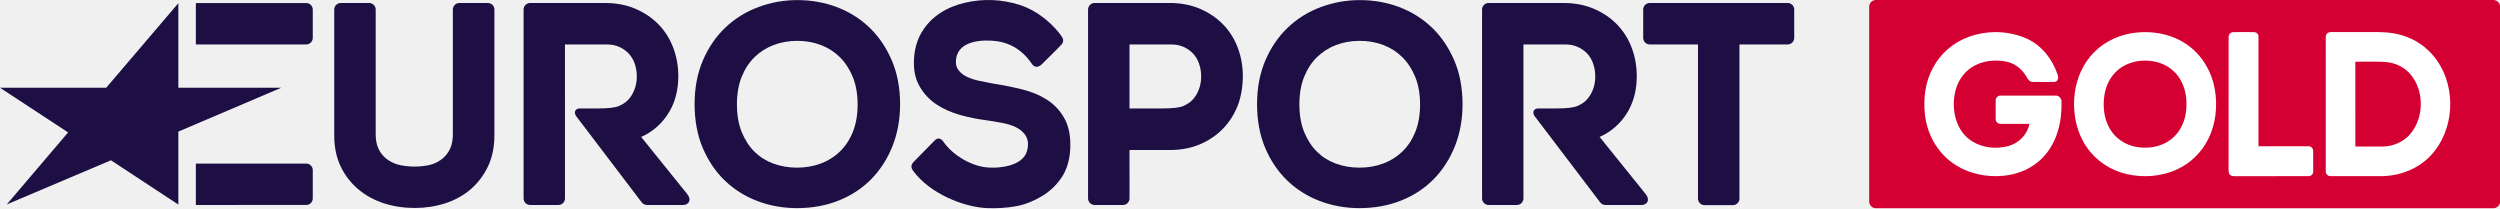
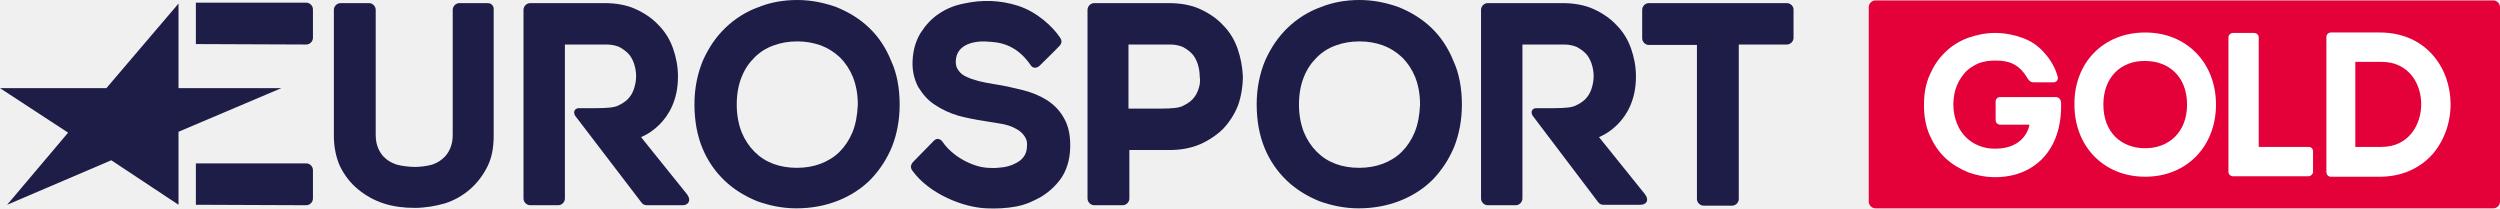
- <svg xmlns="http://www.w3.org/2000/svg" id="Layer_1" width="2353.2" height="196" enable-background="new 0 0 1000 81.58" space="preserve" version="1.1" viewBox="0 0 2353.2 196">
-   <link id="dark-mode" href="" rel="stylesheet" type="text/css" />
-   <style id="dark-mode-custom-style" type="text/css" />
-   <g id="g4578" transform="translate(0 114.42)" fill="#1d0f44">
-     <polygon id="polygon2" transform="matrix(2.4025 0 0 2.4025 0 -114.42)" points="41.612 34.374 69.876 1.249 69.876 34.374 110.21 34.374 69.876 51.557 69.876 80.149 43.466 62.794 2.643 80.099 26.683 51.881 0 34.374" />
-     <path id="path4" d="m288.24-72.587c3.394 0 6.156-2.762 6.156-6.156l0.012-26.646c0-3.394-2.762-6.157-6.157-6.157h-103.9v38.971z" stroke-width="2.402" />
-     <path id="path6" d="m288.24 78.503c3.394 0 6.156-2.762 6.156-6.156l0.012-26.646c0-3.394-2.762-6.157-6.157-6.157h-103.9v38.971z" stroke-width="2.402" />
-     <path id="path8" d="m1682.7-111.62h-129.81c-3.407 0-6.181 2.774-6.181 6.169v26.694c0 3.407 2.774 6.181 6.181 6.181h45.382v145.1c0 3.394 2.774 6.169 6.181 6.169h26.682c3.407 0 6.181-2.774 6.181-6.169v-145.1h45.383c3.407 0 6.169-2.774 6.169-6.181v-26.694c0-3.394-2.762-6.169-6.169-6.169" stroke-width="2.402" />
-     <path id="path10" d="m1165.3-68.956c-3.079-8.383-7.678-15.805-13.651-22.083-5.974-6.242-13.311-11.279-21.815-14.978-8.541-3.711-18.25-5.597-28.872-5.597h-70.629c-3.394 0-6.168 2.774-6.168 6.181v177.77c0 3.419 2.774 6.181 6.168 6.181h26.682c3.407 0 6.181-2.762 6.181-6.181l-0.012-45.541h37.778c10.609 0 20.27-1.837 28.714-5.451 8.444-3.626 15.744-8.627 21.718-14.868 5.962-6.242 10.573-13.542 13.736-21.73 3.139-8.115 4.733-18.433 4.733-27.448 0-9.15-1.533-17.983-4.562-26.256m-36.805 38.703c-1.412 3.723-3.383 6.984-5.877 9.673-2.458 2.677-5.281 4.356-8.651 5.864-3.309 1.497-9.247 2.397-20.806 2.397h-29.979v-60.251h39.336c4.198 0 8.067 0.767 11.486 2.275 3.455 1.521 6.461 3.614 8.918 6.205 2.445 2.579 4.343 5.743 5.658 9.405 1.363 3.796 2.056 7.921 2.056 12.264 0 4.295-0.718 8.395-2.141 12.167" stroke-width="2.402" />
-     <path id="path12" d="m899.77-57.026c-0.17 3.93 0.851 6.327 2.348 8.444 1.679 2.397 4.064 4.405 7.069 5.974 3.346 1.74 7.3 3.115 11.741 4.088 4.867 1.058 9.843 2.044 14.819 2.92 9.004 1.424 17.91 3.212 26.427 5.329 8.906 2.202 16.802 5.524 23.506 9.843 6.947 4.502 12.471 10.488 16.438 17.8 4.003 7.373 5.779 16.766 5.293 27.923-0.474 10.828-3.248 20.075-8.249 27.497-4.903 7.276-11.23 13.201-18.81 17.642-7.434 4.343-14.759 7.556-23.847 9.247-8.906 1.655-18.871 2.154-27.582 1.776-21.608-0.949-53.522-13.359-69.534-35.26-1.265-1.752-2.835-4.745 0.608-8.249 3.431-3.492 19.881-20.234 19.881-20.234 3.321-3.504 6.546-1.022 7.921 0.986 9.368 13.7 28.02 23.92 42.681 24.553 7.702 0.341 8.626 0.037 13.432-0.596 4.38-0.572 8.249-1.704 11.875-3.358 3.322-1.521 6.12-3.529 8.31-6.339 2.032-2.604 3.212-6.278 3.504-10.537 0.28-4.113-0.864-7.41-2.762-10.062-2.056-2.895-4.916-5.11-8.322-6.886-3.845-1.995-8.261-3.273-13.128-4.185-5.232-0.986-10.427-1.849-15.464-2.579-8.334-1.059-16.62-2.762-24.614-5.037-8.261-2.36-15.647-5.694-21.961-9.904-6.558-4.38-11.851-10.05-15.732-16.864-3.967-6.984-5.779-14.892-5.341-24.893 0.438-10.062 2.944-18.908 7.434-26.293 4.441-7.312 10.269-13.335 17.338-17.91 6.899-4.478 14.856-7.763 23.628-9.758 17.058-3.869 34.116-3.224 51.04 2.129 18.226 5.779 32.863 19.771 39.616 29.687 1.241 1.813 2.47 4.684-0.171 7.665-2.64 2.969-18.737 18.713-18.737 18.713-3.468 3.322-7.021 2.555-8.992-0.353-9.88-14.515-22.594-21.024-37.34-21.998-15.817-1.046-33.593 2.506-34.323 19.078" stroke-width="2.402" />
-     <path id="path14" d="m818.27-88.617c-8.797-8.383-19.151-14.831-30.794-19.199-11.559-4.319-23.957-6.522-36.829-6.522-12.702 0-25.051 2.202-36.683 6.522-11.729 4.355-22.168 10.804-31.038 19.187-8.882 8.383-16.024 18.785-21.244 30.928-5.232 12.131-7.872 26.013-7.872 41.282 0 15.428 2.604 29.359 7.726 41.392 5.134 12.057 12.191 22.423 20.976 30.806 8.785 8.371 19.151 14.831 30.807 19.187 11.558 4.332 23.944 6.522 36.817 6.522 14.101 0 27.254-2.373 39.104-7.069 11.912-4.721 22.29-11.51 30.819-20.185 8.493-8.627 15.221-19.078 20.003-31.05 4.757-11.936 7.178-25.259 7.178-39.603 0-15.257-2.652-29.152-7.872-41.295-5.232-12.131-12.325-22.533-21.097-30.904m-15.574 98.54c-2.993 7.337-7.106 13.542-12.252 18.445-5.147 4.928-11.193 8.687-17.97 11.181-6.887 2.543-14.345 3.832-22.156 3.832-7.993 0-15.549-1.29-22.424-3.832-6.753-2.482-12.69-6.218-17.642-11.109-5-4.915-9.052-11.157-12.057-18.518-3.017-7.409-4.55-16.194-4.55-26.086 0-9.904 1.533-18.676 4.55-26.098 2.993-7.349 7.093-13.566 12.155-18.482 5.049-4.915 11.06-8.712 17.861-11.303 6.874-2.616 14.406-3.93 22.375-3.93 7.787 0 15.221 1.314 22.095 3.942 6.777 2.567 12.775 6.4 17.824 11.388 5.086 5.013 9.186 11.291 12.191 18.652 3.03 7.422 4.563 16.109 4.563 25.831 0 9.892-1.533 18.664-4.563 26.086" stroke-width="2.402" />
-     <path id="path16" d="m1347.7-88.617c-8.797-8.383-19.151-14.831-30.795-19.199-11.559-4.319-23.957-6.522-36.829-6.522-12.702 0-25.052 2.202-36.684 6.522-11.729 4.355-22.168 10.804-31.038 19.187-8.882 8.383-16.024 18.785-21.243 30.928-5.232 12.131-7.872 26.013-7.872 41.282 0 15.428 2.604 29.359 7.726 41.392 5.134 12.057 12.191 22.423 20.976 30.806 8.785 8.371 19.151 14.831 30.807 19.187 11.558 4.332 23.944 6.522 36.817 6.522 14.101 0 27.254-2.373 39.104-7.069 11.912-4.721 22.29-11.51 30.819-20.185 8.493-8.627 15.221-19.078 20.002-31.05 4.757-11.936 7.178-25.259 7.178-39.603 0-15.257-2.652-29.152-7.872-41.295-5.232-12.131-12.325-22.533-21.097-30.904m-15.574 98.54c-2.993 7.337-7.106 13.542-12.252 18.445-5.147 4.928-11.193 8.687-17.97 11.181-6.887 2.543-14.345 3.832-22.156 3.832-7.993 0-15.549-1.29-22.424-3.832-6.752-2.482-12.69-6.218-17.642-11.109-5-4.915-9.052-11.157-12.057-18.518-3.017-7.409-4.55-16.194-4.55-26.086 0-9.904 1.533-18.676 4.55-26.098 3.005-7.349 7.093-13.566 12.155-18.482 5.049-4.915 11.06-8.712 17.861-11.303 6.874-2.616 14.405-3.93 22.375-3.93 7.787 0 15.221 1.314 22.095 3.942 6.777 2.567 12.775 6.4 17.824 11.388 5.086 5.013 9.186 11.291 12.192 18.652 3.03 7.422 4.563 16.109 4.563 25.831 0 9.892-1.533 18.664-4.563 26.086" stroke-width="2.402" />
-     <path id="path18" d="m459.2-111.61h-26.78c-3.394 0-6.168 2.774-6.168 6.169v117.69c0 5.013-0.839 9.417-2.494 13.067-1.655 3.638-3.93 6.728-6.777 9.162-2.933 2.519-6.473 4.477-10.512 5.816-4.161 1.399-11.194 2.093-16.097 2.093-4.915 0-12.35-0.705-16.608-2.105-4.137-1.35-7.763-3.309-10.78-5.852-2.908-2.433-5.208-5.487-6.85-9.113-1.655-3.663-2.494-8.055-2.494-13.067v-117.69c0-3.394-2.774-6.169-6.181-6.169h-26.67c-3.407 0-6.181 2.774-6.181 6.169v118.63c0 10.877 2.044 20.659 6.059 29.079 4.003 8.371 9.588 15.598 16.596 21.487 6.935 5.828 15.062 10.281 24.163 13.213 8.967 2.896 18.713 4.368 28.945 4.368 10.074 0 19.723-1.472 28.69-4.368 9.125-2.944 17.192-7.41 23.981-13.262 6.801-5.877 12.276-13.092 16.267-21.438 4.027-8.432 6.059-18.214 6.059-29.079v-118.63c0-3.394-2.762-6.169-6.168-6.169" stroke-width="2.402" />
-     <path id="path20" d="m646.82 68.191-43.351-53.765s35.004-12.739 35.004-57.136c0-9.137-1.533-17.97-4.563-26.244-3.079-8.383-7.677-15.805-13.664-22.083-5.962-6.242-13.298-11.279-21.815-14.978-8.529-3.711-18.25-5.597-28.872-5.597h-70.544c-3.394 0-6.169 2.774-6.169 6.168v177.78c0 3.419 2.774 6.181 6.169 6.181h26.609c3.407 0 6.181-2.762 6.181-6.181l-0.012-144.91h39.506c4.21 0 8.067 0.767 11.486 2.275 3.455 1.521 6.46 3.614 8.93 6.205 2.433 2.579 4.343 5.743 5.646 9.393 1.363 3.808 2.056 7.933 2.056 12.276 0 4.295-0.718 8.395-2.141 12.167-1.411 3.723-3.382 6.972-5.877 9.672-2.458 2.677-5.28 4.356-8.651 5.864-3.309 1.497-9.247 2.397-20.805 2.397h-16.523c-3.273 0-5.779 2.944-3.273 6.984l61.784 81.275c1.156 1.618 3.03 2.579 5.025 2.579h34.116c5.025-8e-6 8.383-4.612 3.748-10.33" stroke-width="2.402" />
-     <path id="path22" d="m1549 68.191-43.351-53.765s35.004-12.739 35.004-57.136c0-9.137-1.533-17.97-4.562-26.244-3.079-8.383-7.678-15.805-13.664-22.083-5.962-6.242-13.298-11.279-21.815-14.978-8.529-3.711-18.25-5.597-28.872-5.597h-70.544c-3.394 0-6.169 2.774-6.169 6.168v177.78c0 3.419 2.774 6.181 6.169 6.181h26.609c3.407 0 6.181-2.762 6.181-6.181l-0.012-144.91h39.506c4.209 0 8.067 0.767 11.486 2.275 3.455 1.521 6.46 3.614 8.93 6.205 2.433 2.579 4.343 5.743 5.646 9.393 1.363 3.808 2.056 7.933 2.056 12.276 0 4.295-0.718 8.395-2.141 12.167-1.399 3.723-3.382 6.972-5.877 9.672-2.458 2.677-5.28 4.356-8.65 5.864-3.31 1.497-9.247 2.397-20.805 2.397h-16.523c-3.273 0-5.779 2.944-3.273 6.984l61.784 81.275c1.156 1.618 3.03 2.579 5.025 2.579h34.116c5.025-8e-6 8.383-4.612 3.748-10.33" stroke-width="2.402" />
+ <svg xmlns="http://www.w3.org/2000/svg" id="svg28" width="561.6" height="46.836" version="1.1" viewBox="0 0 561.6 46.836" xml:space="preserve">
+   <g id="Layer_1" transform="translate(-33.9,-33.3)">
+     <g id="g13" fill="#1e1d47">
+       <polygon id="XMLID_193_" points="35.5 79.3 49.2 63.1 33.9 53.1 57.8 53.1 74 34.1 74 53.1 97.1 53.1 74 62.9 74 79.3 58.9 69.3" />
+       <path id="XMLID_192_" d="m102.7 43.3c0.8 0 1.5-0.7 1.5-1.5v-6.4c0-0.8-0.7-1.5-1.5-1.5h-24.8v9.3z" />
+       <path id="XMLID_191_" d="m102.7 79.4c0.8 0 1.5-0.7 1.5-1.5v-6.4c0-0.8-0.7-1.5-1.5-1.5h-24.8v9.3z" />
+       <path id="XMLID_190_" d="m435.3 34h-31c-0.8 0-1.5 0.7-1.5 1.5v6.4c0 0.8 0.7 1.5 1.5 1.5h10.8v34.6c0 0.8 0.7 1.5 1.5 1.5h6.4c0.8 0 1.5-0.7 1.5-1.5v-34.7h10.8c0.8 0 1.5-0.7 1.5-1.5v-6.4c0-0.7-0.7-1.4-1.5-1.4z" />
+       <path id="XMLID_187_" d="m311.9 44.2c-0.7-2-1.8-3.8-3.3-5.3-1.4-1.5-3.2-2.7-5.2-3.6s-4.4-1.3-6.9-1.3h-16.8c-0.8 0-1.5 0.7-1.5 1.5v42.4c0 0.8 0.7 1.5 1.5 1.5h6.4c0.8 0 1.5-0.7 1.5-1.5v-10.9h9c2.5 0 4.8-0.4 6.9-1.3 2-0.9 3.8-2.1 5.2-3.5 1.4-1.5 2.5-3.2 3.3-5.2 0.7-1.9 1.1-4.4 1.1-6.5-0.1-2.2-0.5-4.3-1.2-6.3zm-8.8 9.2c-0.3 0.9-0.8 1.7-1.4 2.3s-1.3 1-2.1 1.4-2.2 0.6-5 0.6h-7.2v-14.4h9.4c1 0 1.9 0.2 2.7 0.5 0.8 0.4 1.5 0.9 2.1 1.5s1 1.4 1.3 2.2c0.3 0.9 0.5 1.9 0.5 2.9 0.2 1.2 0 2.1-0.3 3z" />
+       <path id="XMLID_186_" d="m248.6 47.1c0 0.9 0.2 1.5 0.6 2 0.4 0.6 1 1.1 1.7 1.4 0.8 0.4 1.7 0.7 2.8 1 1.2 0.3 2.3 0.5 3.5 0.7 2.1 0.3 4.3 0.8 6.3 1.3 2.1 0.5 4 1.3 5.6 2.3 1.7 1.1 3 2.5 3.9 4.2 1 1.8 1.4 4 1.3 6.7-0.1 2.6-0.8 4.8-2 6.6-1.2 1.7-2.7 3.1-4.5 4.2-1.8 1-3.5 1.8-5.7 2.2-2.1 0.4-4.5 0.5-6.6 0.4-5.2-0.2-12.8-3.2-16.6-8.4-0.3-0.4-0.7-1.1 0.1-2 0.8-0.8 4.7-4.8 4.7-4.8 0.8-0.8 1.6-0.2 1.9 0.2 2.2 3.3 6.7 5.7 10.2 5.9 1.8 0.1 2.1 0 3.2-0.1 1-0.1 2-0.4 2.8-0.8s1.5-0.8 2-1.5c0.5-0.6 0.8-1.5 0.8-2.5 0.1-1-0.2-1.8-0.7-2.4-0.5-0.7-1.2-1.2-2-1.6-0.9-0.5-2-0.8-3.1-1-1.2-0.2-2.5-0.4-3.7-0.6-2-0.3-4-0.7-5.9-1.2-2-0.6-3.7-1.4-5.2-2.4-1.6-1-2.8-2.4-3.8-4-0.9-1.7-1.4-3.6-1.3-5.9 0.1-2.4 0.7-4.5 1.8-6.3 1.1-1.7 2.4-3.2 4.1-4.3 1.6-1.1 3.5-1.9 5.6-2.3 4.1-0.9 8.1-0.8 12.2 0.5 4.3 1.4 7.8 4.7 9.4 7.1 0.3 0.4 0.6 1.1 0 1.8s-4.5 4.5-4.5 4.5c-0.8 0.8-1.7 0.6-2.1-0.1-2.4-3.5-5.4-5-8.9-5.2-3.5-0.4-7.8 0.4-7.9 4.4z" />
+       <path id="XMLID_183_" d="m229.1 39.5c-2.1-2-4.6-3.5-7.3-4.6-2.8-1-5.7-1.6-8.8-1.6-3 0-6 0.5-8.7 1.6-2.8 1-5.3 2.6-7.4 4.6s-3.8 4.5-5.1 7.4c-1.2 2.9-1.9 6.2-1.9 9.8 0 3.7 0.6 7 1.8 9.9s2.9 5.3 5 7.3 4.6 3.5 7.3 4.6c2.8 1 5.7 1.6 8.8 1.6 3.4 0 6.5-0.6 9.3-1.7s5.3-2.7 7.4-4.8c2-2.1 3.6-4.5 4.8-7.4 1.1-2.8 1.7-6 1.7-9.4 0-3.6-0.6-7-1.9-9.8-1.2-3-2.9-5.5-5-7.5zm-3.7 23.5c-0.7 1.7-1.7 3.2-2.9 4.4s-2.7 2.1-4.3 2.7-3.4 0.9-5.3 0.9-3.7-0.3-5.3-0.9-3-1.5-4.2-2.7-2.2-2.7-2.9-4.4c-0.7-1.8-1.1-3.9-1.1-6.2 0-2.4 0.4-4.5 1.1-6.2 0.7-1.8 1.7-3.2 2.9-4.4s2.6-2.1 4.3-2.7c1.6-0.6 3.4-0.9 5.3-0.9s3.6 0.3 5.3 0.9c1.6 0.6 3 1.5 4.3 2.7 1.2 1.2 2.2 2.7 2.9 4.4 0.7 1.8 1.1 3.8 1.1 6.2-0.1 2.4-0.5 4.5-1.2 6.2z" />
+       <path id="XMLID_180_" d="m355.4 39.5c-2.1-2-4.6-3.5-7.3-4.6-2.8-1-5.7-1.6-8.8-1.6-3 0-6 0.5-8.7 1.6-2.8 1-5.3 2.6-7.4 4.6s-3.8 4.5-5.1 7.4c-1.2 2.9-1.9 6.2-1.9 9.8 0 3.7 0.6 7 1.8 9.9s2.9 5.3 5 7.3 4.6 3.5 7.3 4.6c2.8 1 5.7 1.6 8.8 1.6 3.4 0 6.5-0.6 9.3-1.7s5.3-2.7 7.4-4.8c2-2.1 3.6-4.5 4.8-7.4 1.1-2.8 1.7-6 1.7-9.4 0-3.6-0.6-7-1.9-9.8-1.2-3-2.9-5.5-5-7.5zm-3.7 23.5c-0.7 1.7-1.7 3.2-2.9 4.4s-2.7 2.1-4.3 2.7-3.4 0.9-5.3 0.9-3.7-0.3-5.3-0.9-3-1.5-4.2-2.7-2.2-2.7-2.9-4.4c-0.7-1.8-1.1-3.9-1.1-6.2 0-2.4 0.4-4.5 1.1-6.2 0.7-1.8 1.7-3.2 2.9-4.4s2.6-2.1 4.3-2.7c1.6-0.6 3.4-0.9 5.3-0.9s3.6 0.3 5.3 0.9c1.6 0.6 3 1.5 4.3 2.7 1.2 1.2 2.2 2.7 2.9 4.4 0.7 1.8 1.1 3.8 1.1 6.2-0.1 2.4-0.5 4.5-1.2 6.2z" />
+       <path id="XMLID_179_" d="m143.5 34h-6.4c-0.8 0-1.5 0.7-1.5 1.5v28.1c0 1.2-0.2 2.2-0.6 3.1s-0.9 1.6-1.6 2.2-1.5 1.1-2.5 1.4-2.7 0.5-3.8 0.5c-1.2 0-2.9-0.2-4-0.5-1-0.3-1.9-0.8-2.6-1.4s-1.2-1.3-1.6-2.2-0.6-1.9-0.6-3.1v-28.1c0-0.8-0.7-1.5-1.5-1.5h-6.4c-0.8 0-1.5 0.7-1.5 1.5v28.3c0 2.6 0.5 4.9 1.4 6.9 1 2 2.3 3.7 4 5.1s3.6 2.5 5.8 3.2c2.1 0.7 4.5 1 6.9 1s4.7-0.4 6.8-1c2.2-0.7 4.1-1.8 5.7-3.2s2.9-3.1 3.9-5.1 1.4-4.3 1.4-6.9v-28.3c0.1-0.8-0.5-1.5-1.3-1.5z" />
+       <path id="XMLID_177_" d="m188.2 76.9-10.3-12.8s8.3-3 8.3-13.6c0-2.2-0.4-4.3-1.1-6.3s-1.8-3.8-3.3-5.3c-1.4-1.5-3.2-2.7-5.2-3.6s-4.4-1.3-6.9-1.3h-16.7c-0.8 0-1.5 0.7-1.5 1.5v42.4c0 0.8 0.7 1.5 1.5 1.5h6.3c0.8 0 1.5-0.7 1.5-1.5v-34.6h9.4c1 0 1.9 0.2 2.7 0.5 0.8 0.4 1.5 0.9 2.1 1.5s1 1.4 1.3 2.2c0.3 0.9 0.5 1.9 0.5 2.9s-0.2 2-0.5 2.9-0.8 1.7-1.4 2.3-1.3 1-2.1 1.4-2.2 0.6-5 0.6h-3.9c-0.7 0-1.4 0.7-0.8 1.7l14.9 19.5c0.3 0.4 0.7 0.6 1.2 0.6h8.1c1.2 0 2-1.1 0.9-2.5z" />
+       <path id="XMLID_175_" d="m403.4 76.9-10.3-12.8s8.3-3 8.3-13.6c0-2.2-0.4-4.3-1.1-6.3s-1.8-3.8-3.3-5.3c-1.4-1.5-3.2-2.7-5.2-3.6s-4.4-1.3-6.9-1.3h-16.8c-0.8 0-1.5 0.7-1.5 1.5v42.4c0 0.8 0.7 1.5 1.5 1.5h6.3c0.8 0 1.5-0.7 1.5-1.5v-34.6h9.4c1 0 1.9 0.2 2.7 0.5 0.8 0.4 1.5 0.9 2.1 1.5s1 1.4 1.3 2.2c0.3 0.9 0.5 1.9 0.5 2.9s-0.2 2-0.5 2.9-0.8 1.7-1.4 2.3-1.3 1-2.1 1.4-2.2 0.6-5 0.6h-3.9c-0.8 0-1.4 0.7-0.8 1.7l14.7 19.4c0.3 0.4 0.7 0.6 1.2 0.6h8.1c1.5 0.1 2.3-1 1.2-2.4z" />
+     </g>
+     <path id="XMLID_7_" d="m455.2 80.1c-0.8 0-1.5-0.7-1.5-1.5v-43.7c0-0.8 0.7-1.5 1.5-1.5h138.8c0.8 0 1.5 0.7 1.5 1.5v43.7c0 0.8-0.7 1.5-1.5 1.5z" fill="#e40038" />
  </g>
-   <path id="path24" d="m2346.9 196h-581.11c-3.516 0-6.375-2.847-6.375-6.375v-183.26c0-3.516 2.859-6.363 6.375-6.363h581.11c3.516 0 6.375 2.847 6.375 6.363v183.26c0 3.529-2.86 6.375-6.375 6.375" fill="#d50032" stroke-width="2.402" />
-   <g id="#ffffffff" transform="matrix(1.0047 0 0 1.0047 1704.4 -52.949)" fill="#fff">
-     <path id="path9" d="m148.2 87.18c17.59-6.39 37.73-5.82 54.79 1.96 13.68 6.42 23.76 19.35 28.3 33.59 1.18 2.6 0.22 6.91-3.27 6.75-6.68 0.02-13.36 0.09-20.04-0.03-2.93 0.09-4.56-2.54-5.78-4.77-3.94-6.86-10.49-12.41-18.32-14.12-11.14-2.38-23.46-1.1-33.13 5.23-8.57 5.58-14.15 15.06-15.85 25.05-3.06 16.23 1.78 35.63 16.75 44.49 10.03 6.18 22.73 7.16 33.95 4.07 9.6-2.72 17.35-10.85 19.39-20.66-9.03 0-18.06 0.05-27.09-0.01-2.58 0.17-4.78-2.13-4.63-4.69-0.05-5.7-0.05-11.41 0-17.1-0.14-2.58 2.1-4.87 4.69-4.68 17.03-0.04 34.06 0 51.09-0.01 3.19-0.35 5.99 2.45 5.9 5.61 0.54 18.49-4.03 38.24-17.11 51.95-9.48 10.34-23.12 16.21-36.96 17.54-16.53 1.72-33.87-2.07-47.55-11.68-14.97-10.38-24.46-27.74-26.34-45.73-1.64-15.04 0.29-30.88 7.81-44.21 7.09-13.23 19.26-23.53 33.4-28.55z" />
-     <path id="path11" d="m300.64 83.84c18.46-3.02 38.5 0.5 53.6 11.92 12.92 9.56 21.48 24.4 24.27 40.14 2.83 15.9 1.15 32.9-6.26 47.38-6.09 12.17-16.36 22.23-28.72 27.96-14.7 6.93-31.76 8.16-47.52 4.56-14.81-3.42-28.4-12.22-37.08-24.76-9.25-12.99-12.98-29.32-12.12-45.11 0.72-14.47 5.65-28.92 14.96-40.14 9.62-11.85 23.88-19.51 38.87-21.95m2.8 26.72c-5.62 1.31-11 3.8-15.43 7.53-7.18 5.9-11.51 14.76-12.88 23.86-1.59 10.45-0.44 21.64 4.84 30.93 4.8 8.63 13.44 14.84 23.03 17.04 11.9 2.71 25.31 0.79 34.98-6.99 7.42-5.87 11.95-14.81 13.38-24.06 1.52-9.84 0.63-20.29-3.81-29.3-3.51-7.16-9.49-13.07-16.74-16.39-8.51-3.86-18.29-4.68-27.37-2.62z" />
-     <path id="path13" d="m391.51 88c-0.33-2.67 1.72-5.37 4.54-5.18 6.34-0.13 12.69-0.12 19.03-0.01 2.24-0.08 4.63 1.74 4.41 4.13 0.03 34.26 0.01 68.52 0 102.79 15.53 0.06 31.05-0.02 46.58 0.03 2.42-0.31 4.72 1.84 4.66 4.26 0.05 6.34 0.03 12.68 0.01 19.02 0.31 2.57-2.05 4.93-4.62 4.69-23.05 0.07-46.11-0.02-69.16 0.04-2.01 0.12-4.38-0.64-5.06-2.73-0.71-2.27-0.34-4.71-0.41-7.05 0.03-39.99-0.01-79.99 0.02-119.99z" />
-     <path id="path15" d="m485.13 83.15c1.58-0.53 3.28-0.37 4.93-0.42 13.98 0.05 27.96 0 41.94 0.02 9.35 0.09 18.8 1.38 27.51 4.94 10.93 4.31 20.42 11.98 27.16 21.58 18.57 26.41 16.36 65.82-6.01 89.35-11.68 12.39-28.68 18.86-45.56 19.11-16.02 0.04-32.05 0.04-48.08 0-2.55 0.09-4.73-2.2-4.51-4.75-0.03-41.64 0-83.28-0.01-124.92-0.16-1.95 0.67-4.18 2.63-4.91m25.11 27.37c0.03 26.49 0.01 52.98 0.01 79.47 8.58-0.01 17.17 0.05 25.76-0.01 10.52-0.18 21.06-5.06 27.26-13.69 11.31-15.43 11.16-38.63-1.02-53.52-6.15-7.59-15.78-11.81-25.45-12.11-8.85-0.34-17.71-0.09-26.56-0.14z" />
+   <g id="Calque_1" transform="translate(-33.9,-33.3)">
+     <g id="g25" fill="#fff">
+       <path id="path17" d="m552.5 66.3h-11.2v-24.6c0-0.6-0.5-1-1.1-1h-4.6c-0.6 0-1.1 0.4-1.1 1v30.2c0 0.6 0.5 1 1.1 1h16.8c0.6 0 1.1-0.5 1.1-1v-4.6c0-0.6-0.4-1-1-1" />
+       <path id="path19" d="m563 66.3h5.9c6.1 0 8.9-5 8.9-9.6s-2.8-9.5-8.9-9.5h-5.9zm5.5-25.7c10.4 0 15.9 8 15.9 16.1 0 4.3-1.5 8.3-4.1 11.3-2.9 3.2-7 5-11.8 5h-11c-0.6 0-1-0.5-1-1.1v-30.3c0-0.6 0.5-1 1-1z" />
+       <path id="path21" d="m489.3 50.8c0.4 0.6 0.7 1 1.5 1h4.4c0.9 0 1.1-0.9 0.9-1.4-0.5-1.8-1.5-3.7-3.2-5.5-1.4-1.5-2.8-2.4-4.7-3.1s-4-1.1-6.1-1.1-4.1 0.4-6.1 1.1c-1.9 0.7-3.7 1.8-5.1 3.2-1.5 1.4-2.6 3.1-3.5 5.1s-1.3 4.3-1.3 6.8 0.4 4.8 1.3 6.8 2 3.7 3.5 5.1 3.2 2.4 5.1 3.2c1.9 0.7 4 1.1 6.1 1.1 8.7 0 15.1-6 14.8-16.7 0-0.7-0.5-1.3-1.2-1.3h-12.5c-0.6 0-1 0.5-1 1v4.2c0 0.6 0.5 1 1 1h6.6s-0.7 5.4-7.7 5.4c-1.3 0-2.6-0.2-3.7-0.7-1.1-0.4-2.1-1.1-2.9-1.9s-1.5-1.8-2-3.1c-0.5-1.2-0.8-2.7-0.8-4.3v0.1c0-1.6 0.3-3.1 0.8-4.3s1.2-2.2 2-3.1c0.8-0.8 1.8-1.4 2.9-1.9 1.1-0.4 2.4-0.6 3.7-0.6 3 0 5.3 0.7 7.2 3.9" />
+       <path id="path23" d="m515.8 40.6c9.4 0 15.9 6.9 15.9 16.2s-6.5 16.2-15.9 16.2-15.9-6.9-15.9-16.2c-0.1-9.3 6.4-16.2 15.9-16.2m-9.4 16.2c0 6.2 4 9.8 9.4 9.8 5.3 0 9.4-3.6 9.4-9.8s-4-9.8-9.4-9.8c-5.4-0.1-9.4 3.6-9.4 9.8" />
+     </g>
  </g>
</svg>
